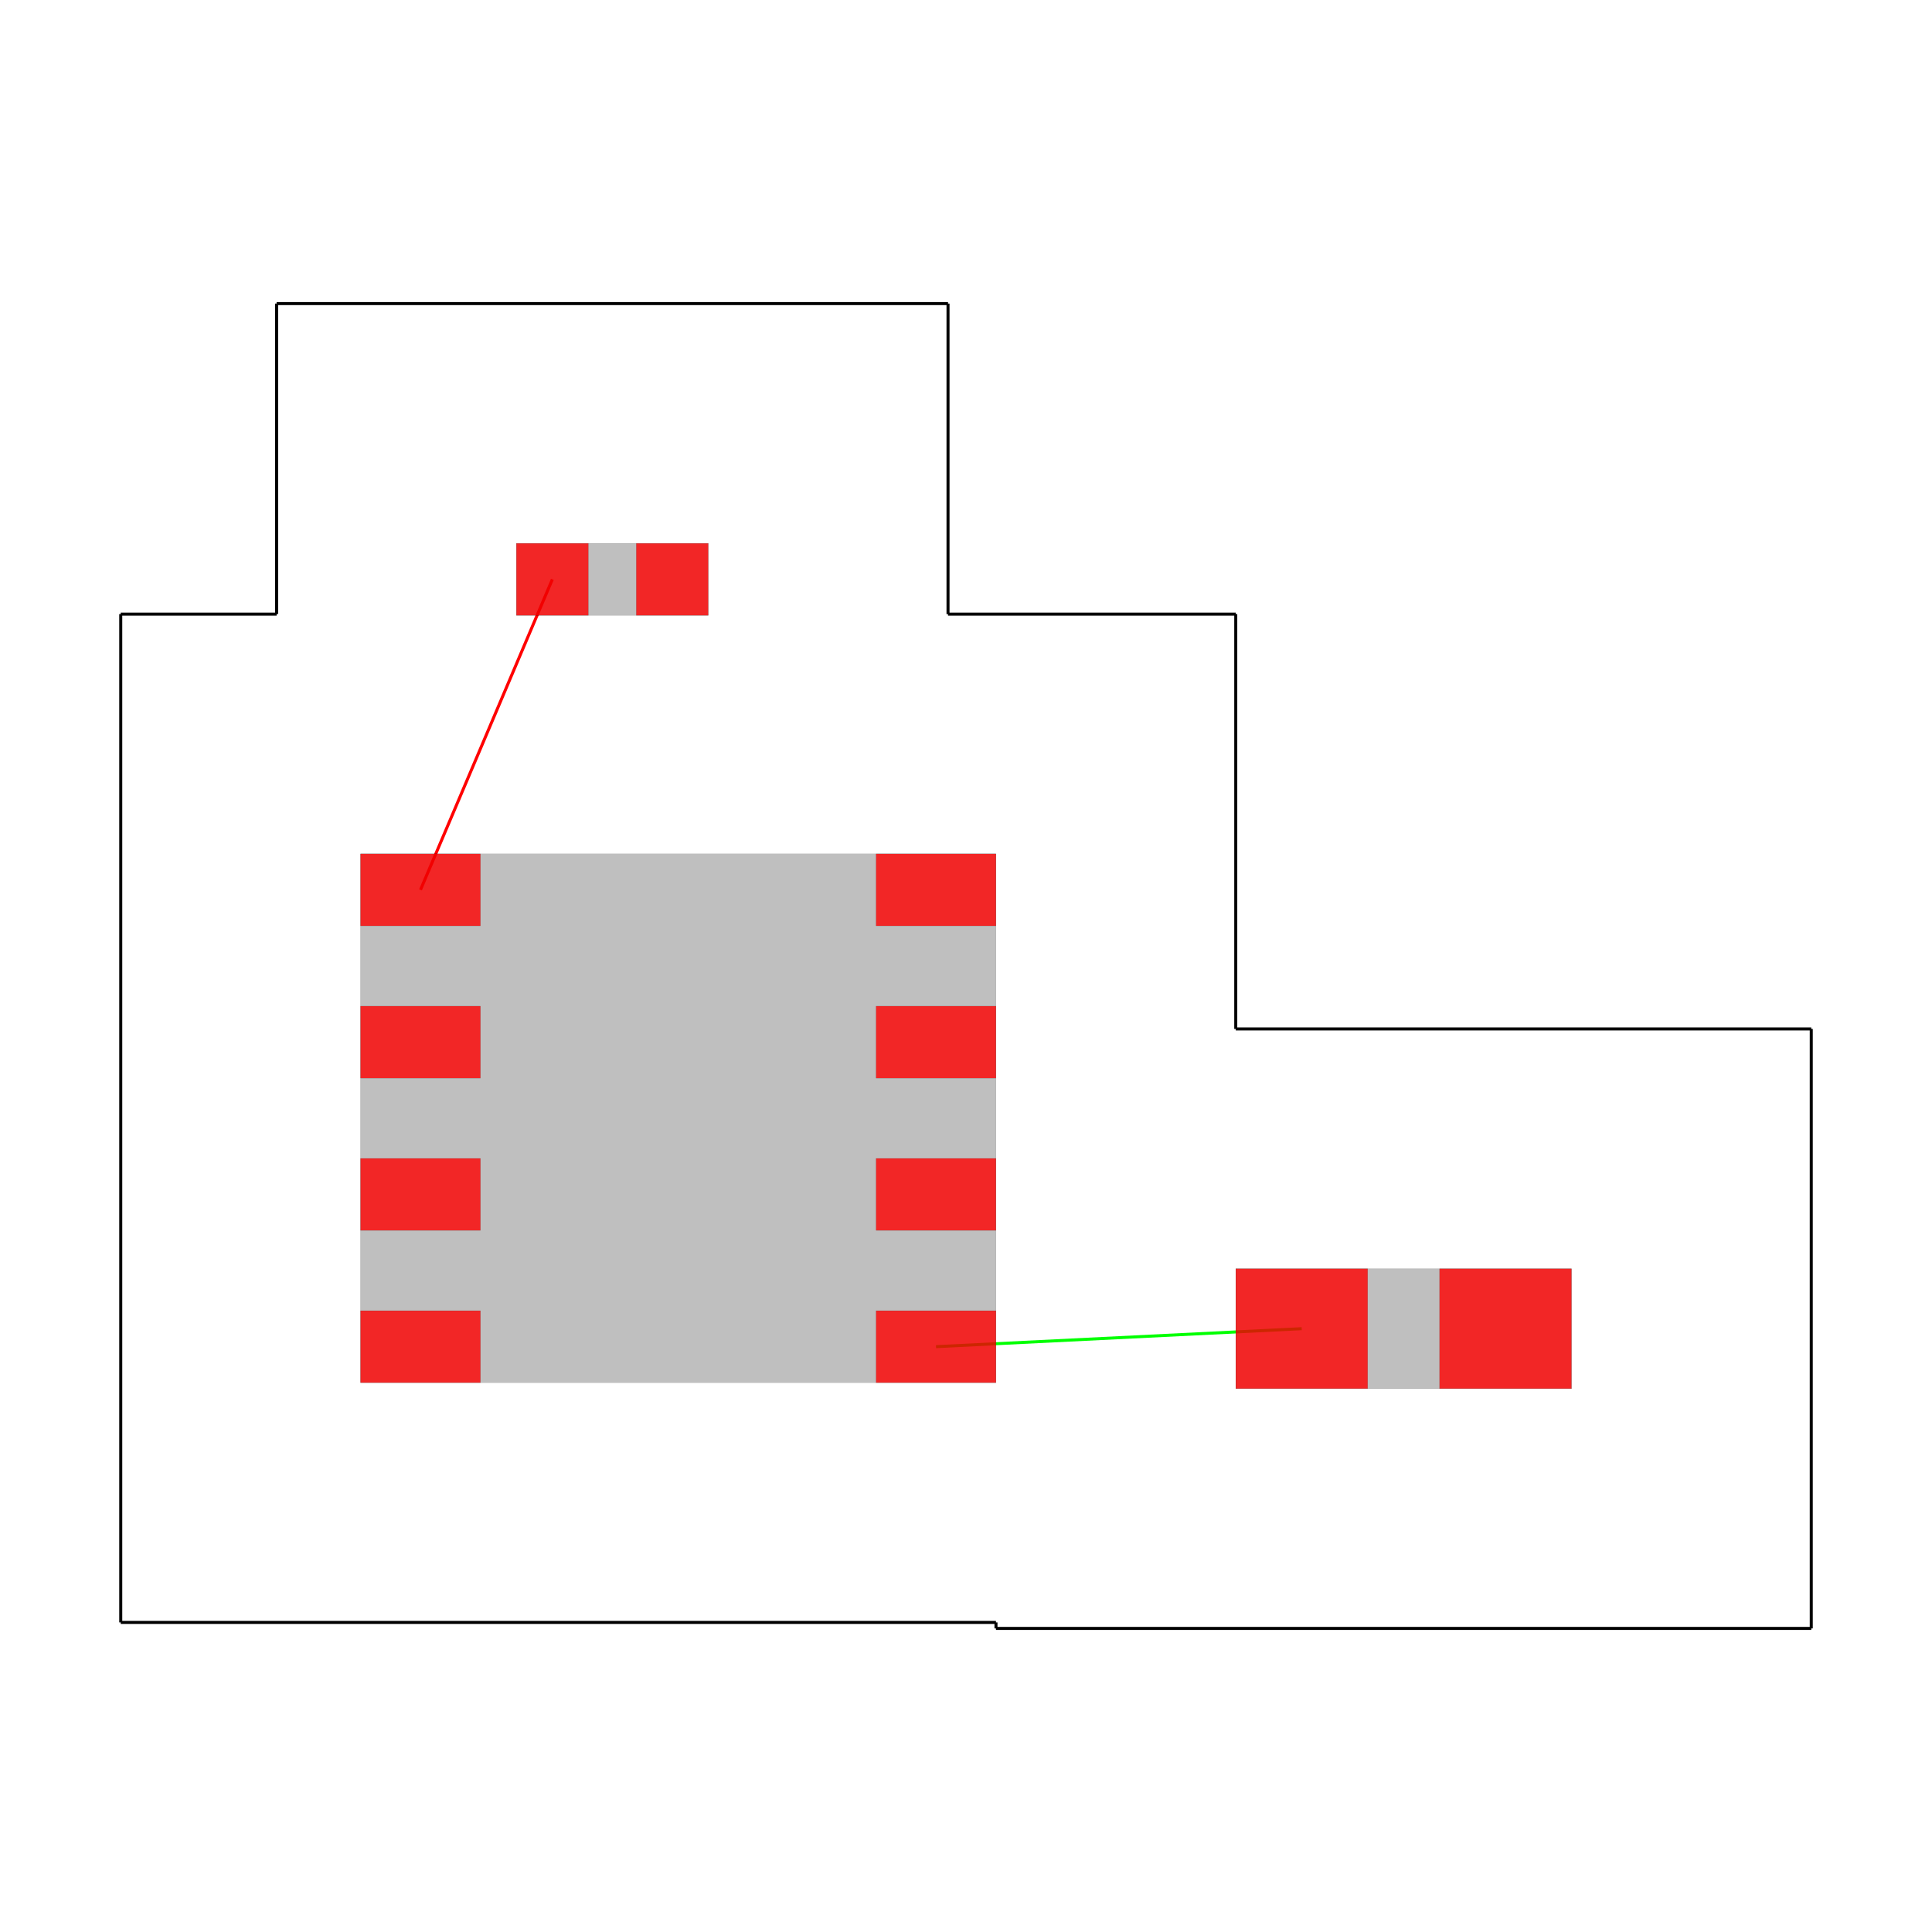
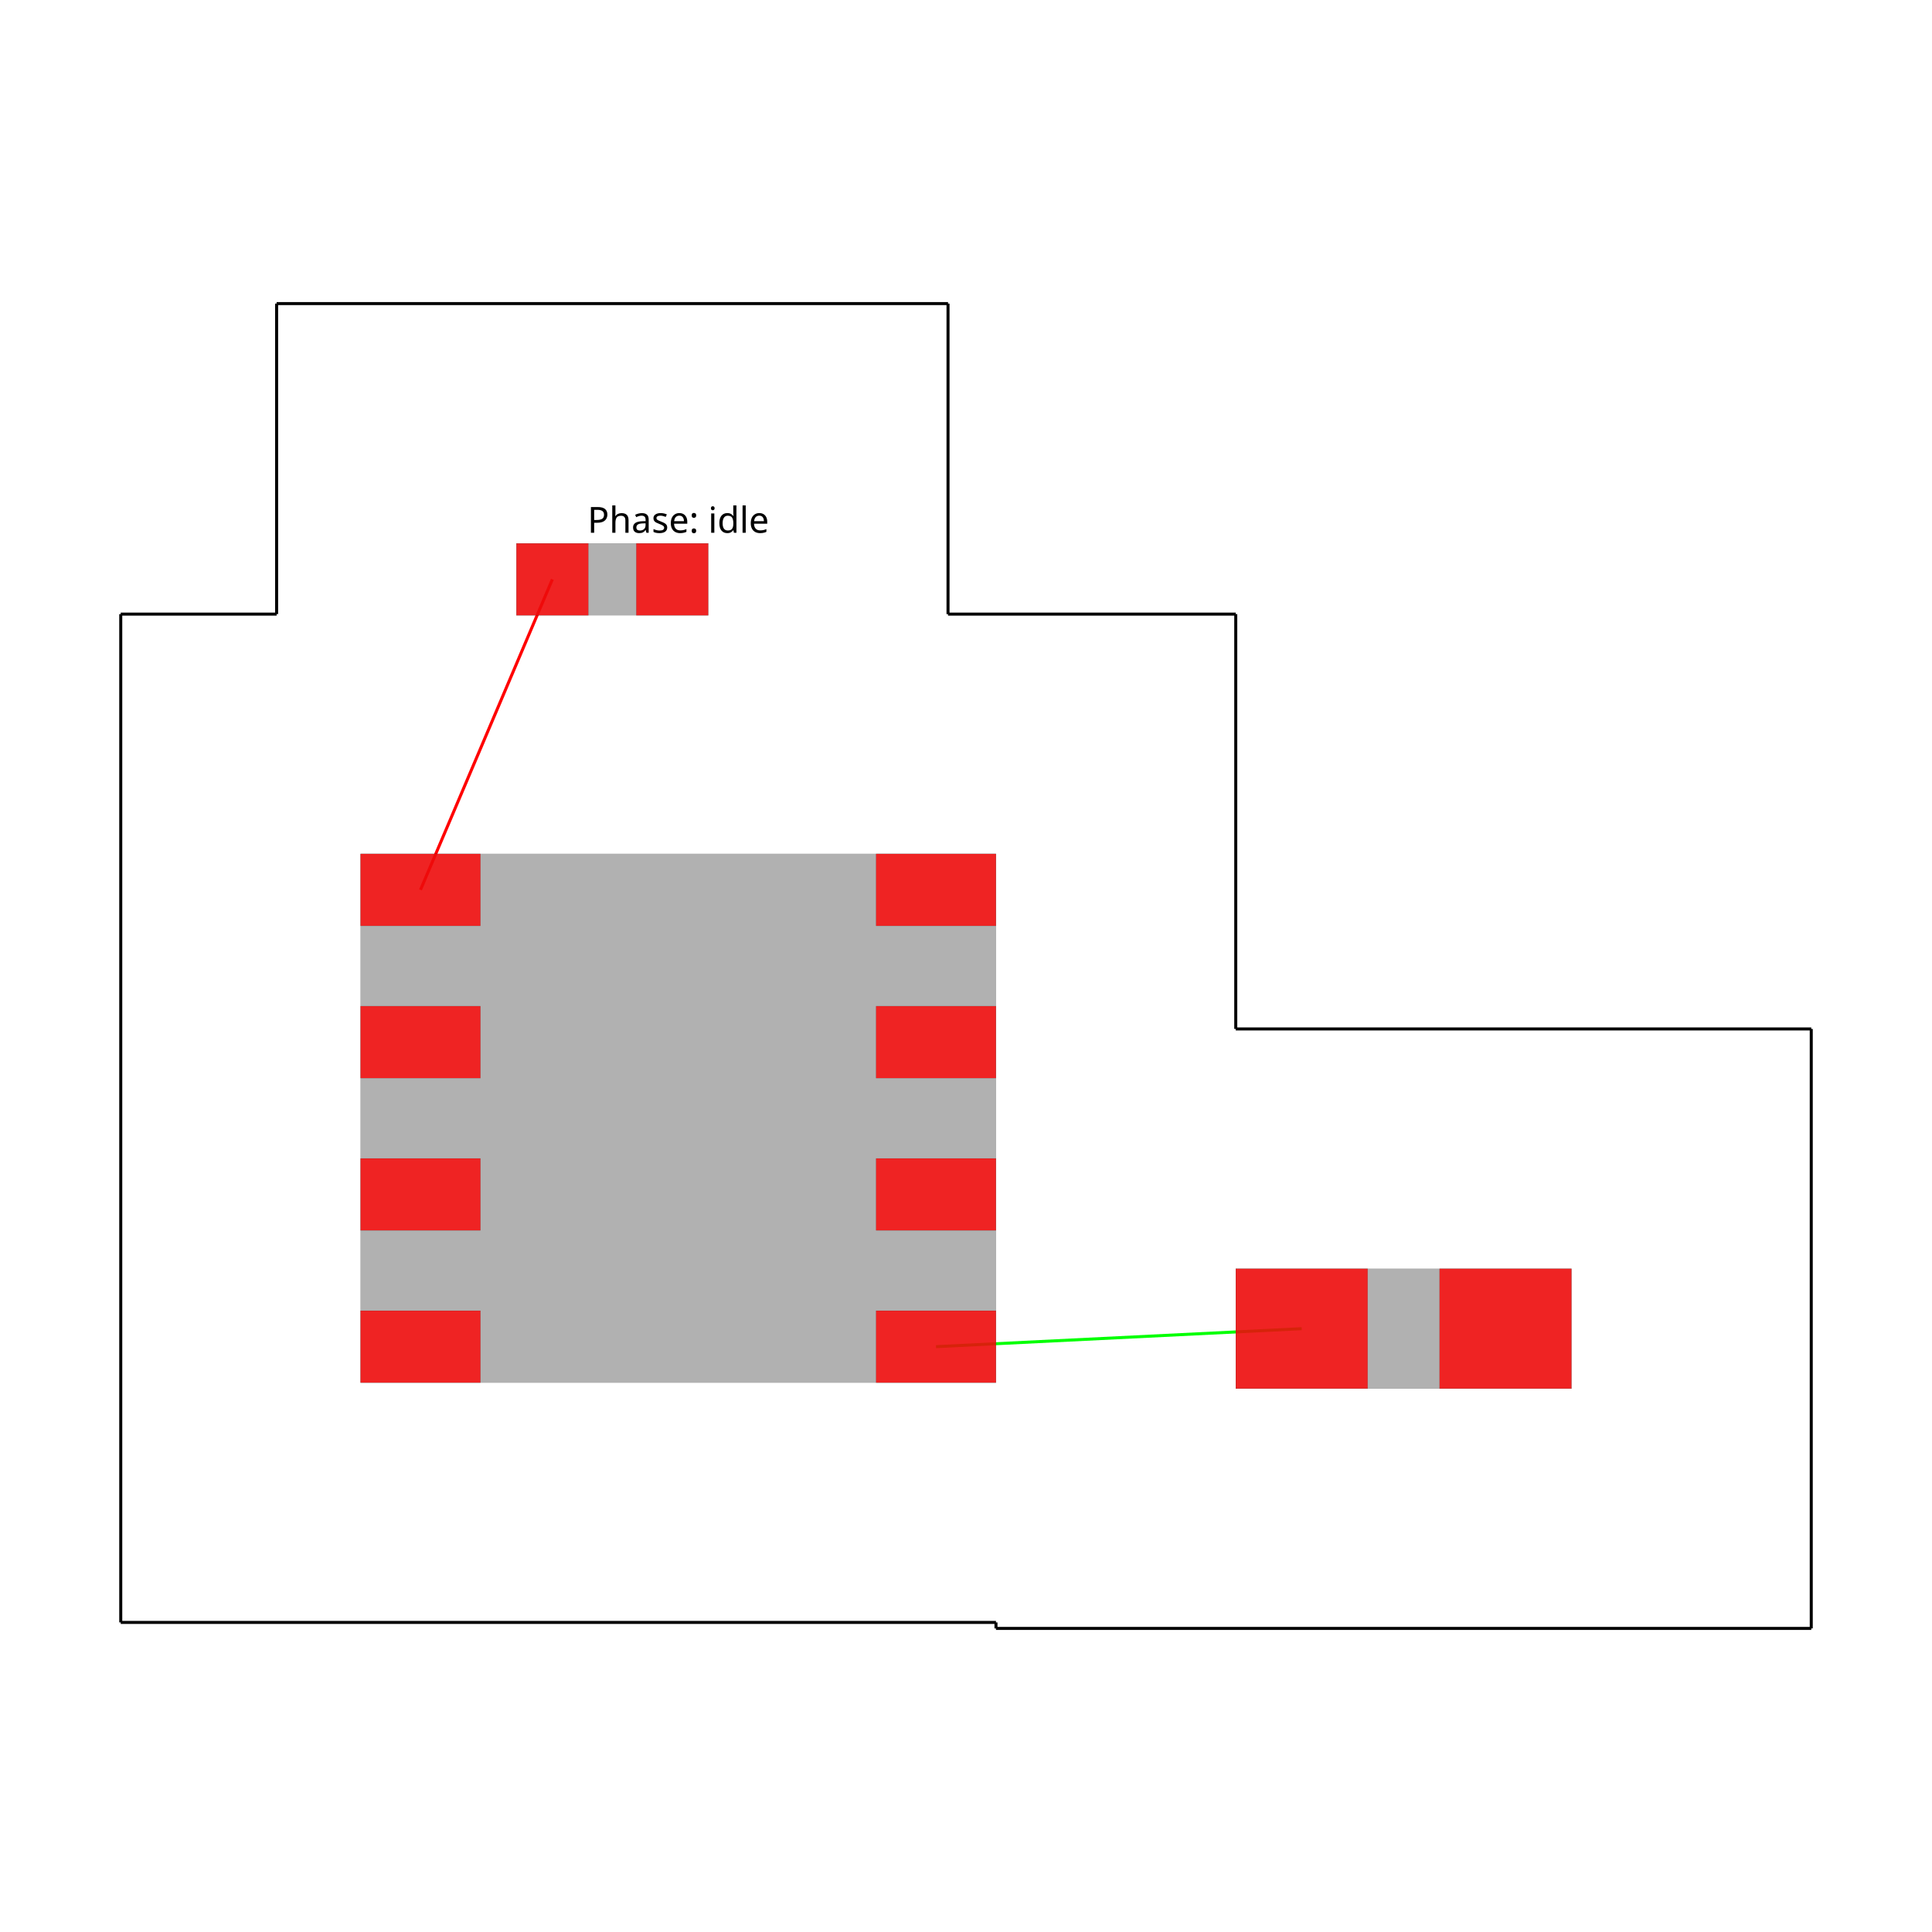
<svg xmlns="http://www.w3.org/2000/svg" width="640" height="640" viewBox="0 0 640 640">
  <rect width="100%" height="100%" fill="white" />
  <g>
    <polyline data-points="-2.15,1.905 -1.0500000000000007,4.495000000000001" data-type="line" data-label="" points="139.291,294.78 182.979,191.915" fill="none" stroke="hsl(0, 100%, 50%)" stroke-width="1" />
  </g>
  <g>
    <polyline data-points="2.15,-1.905 5.199999999999999,-1.754999999999999" data-type="line" data-label="" points="310.071,446.099 431.206,440.142" fill="none" stroke="hsl(120, 100%, 50%)" stroke-width="1" />
  </g>
  <g>
    <polyline data-points="2.6499999999999986,-4.205 2.6499999999999986,-4.254999999999999" data-type="line" data-label="" points="329.929,537.447 329.929,539.433" fill="none" stroke="black" stroke-width="1" />
  </g>
  <g>
    <polyline data-points="2.6499999999999986,-4.254999999999999 9.45,-4.254999999999999" data-type="line" data-label="" points="329.929,539.433 600,539.433" fill="none" stroke="black" stroke-width="1" />
  </g>
  <g>
    <polyline data-points="9.45,-4.254999999999999 9.45,0.745000000000001" data-type="line" data-label="" points="600,539.433 600,340.851" fill="none" stroke="black" stroke-width="1" />
  </g>
  <g>
    <polyline data-points="9.45,0.745000000000001 4.65,0.745000000000001" data-type="line" data-label="" points="600,340.851 409.362,340.851" fill="none" stroke="black" stroke-width="1" />
  </g>
  <g>
    <polyline data-points="4.65,0.745000000000001 4.65,4.205" data-type="line" data-label="" points="409.362,340.851 409.362,203.433" fill="none" stroke="black" stroke-width="1" />
  </g>
  <g>
    <polyline data-points="4.65,4.205 2.249999999999999,4.205" data-type="line" data-label="" points="409.362,203.433 314.043,203.433" fill="none" stroke="black" stroke-width="1" />
  </g>
  <g>
    <polyline data-points="2.249999999999999,4.205 2.249999999999999,6.795000000000001" data-type="line" data-label="" points="314.043,203.433 314.043,100.567" fill="none" stroke="black" stroke-width="1" />
  </g>
  <g>
    <polyline data-points="2.249999999999999,6.795000000000001 -3.3500000000000005,6.795000000000001" data-type="line" data-label="" points="314.043,100.567 91.631,100.567" fill="none" stroke="black" stroke-width="1" />
  </g>
  <g>
    <polyline data-points="-3.3500000000000005,6.795000000000001 -3.3500000000000005,4.205" data-type="line" data-label="" points="91.631,100.567 91.631,203.433" fill="none" stroke="black" stroke-width="1" />
  </g>
  <g>
    <polyline data-points="-3.3500000000000005,4.205 -4.65,4.205" data-type="line" data-label="" points="91.631,203.433 40,203.433" fill="none" stroke="black" stroke-width="1" />
  </g>
  <g>
    <polyline data-points="-4.65,4.205 -4.65,-4.205" data-type="line" data-label="" points="40,203.433 40,537.447" fill="none" stroke="black" stroke-width="1" />
  </g>
  <g>
    <polyline data-points="-4.65,-4.205 2.6499999999999986,-4.205" data-type="line" data-label="" points="40,537.447 329.929,537.447" fill="none" stroke="black" stroke-width="1" />
  </g>
  <g>
-     <rect data-type="rect" data-label="pcb_component_0 ccwRotationOffset: 0.0°" data-x="0" data-y="0" x="119.433" y="282.865" width="210.496" height="175.149" fill="rgba(0,0,0,0.25)" stroke="black" stroke-width="0.025" />
+     <rect data-type="rect" data-label="pcb_component_0 ccwRotationOffset: 0.0°" data-x="0" data-y="0" x="119.433" y="282.865" width="210.496" height="175.149" fill="rgba(100,100,100,0.5)" stroke="#333333" stroke-width="0.025" />
  </g>
  <g>
    <rect data-type="rect" data-label="pcb_smtpad_0 unnamedsubcircuit121_connectivity_net0" data-x="-2.15" data-y="1.905" x="119.433" y="282.865" width="39.716" height="23.83" fill="rgba(255,0,0,0.8)" stroke="black" stroke-width="0.025" />
  </g>
  <g>
    <rect data-type="rect" data-label="pcb_smtpad_1 unnamed0" data-x="-2.15" data-y="0.635" x="119.433" y="333.305" width="39.716" height="23.83" fill="rgba(255,0,0,0.8)" stroke="black" stroke-width="0.025" />
  </g>
  <g>
    <rect data-type="rect" data-label="pcb_smtpad_2 unnamed1" data-x="-2.15" data-y="-0.635" x="119.433" y="383.745" width="39.716" height="23.83" fill="rgba(255,0,0,0.8)" stroke="black" stroke-width="0.025" />
  </g>
  <g>
    <rect data-type="rect" data-label="pcb_smtpad_3 unnamed2" data-x="-2.15" data-y="-1.905" x="119.433" y="434.184" width="39.716" height="23.83" fill="rgba(255,0,0,0.8)" stroke="black" stroke-width="0.025" />
  </g>
  <g>
    <rect data-type="rect" data-label="pcb_smtpad_4 unnamedsubcircuit121_connectivity_net1" data-x="2.15" data-y="-1.905" x="290.213" y="434.184" width="39.716" height="23.83" fill="rgba(255,0,0,0.8)" stroke="black" stroke-width="0.025" />
  </g>
  <g>
    <rect data-type="rect" data-label="pcb_smtpad_5 unnamed3" data-x="2.15" data-y="-0.635" x="290.213" y="383.745" width="39.716" height="23.83" fill="rgba(255,0,0,0.8)" stroke="black" stroke-width="0.025" />
  </g>
  <g>
    <rect data-type="rect" data-label="pcb_smtpad_6 unnamed4" data-x="2.15" data-y="0.635" x="290.213" y="333.305" width="39.716" height="23.83" fill="rgba(255,0,0,0.8)" stroke="black" stroke-width="0.025" />
  </g>
  <g>
    <rect data-type="rect" data-label="pcb_smtpad_7 unnamed5" data-x="2.15" data-y="1.905" x="290.213" y="282.865" width="39.716" height="23.83" fill="rgba(255,0,0,0.8)" stroke="black" stroke-width="0.025" />
  </g>
  <g>
-     <rect data-type="rect" data-label="pcb_component_1 ccwRotationOffset: 0.0°" data-x="-0.5500000000000007" data-y="4.495000000000001" x="171.064" y="180" width="63.546" height="23.83" fill="rgba(0,0,0,0.25)" stroke="black" stroke-width="0.025" />
+     <rect data-type="rect" data-label="pcb_component_1 ccwRotationOffset: 0.0°" data-x="-0.5500000000000007" data-y="4.495000000000001" x="171.064" y="180" width="63.546" height="23.83" fill="rgba(100,100,100,0.5)" stroke="#333333" stroke-width="0.025" />
  </g>
  <g>
    <rect data-type="rect" data-label="pcb_smtpad_8 unnamedsubcircuit121_connectivity_net0" data-x="-1.0500000000000007" data-y="4.495000000000001" x="171.064" y="180" width="23.83" height="23.83" fill="rgba(255,0,0,0.8)" stroke="black" stroke-width="0.025" />
  </g>
  <g>
    <rect data-type="rect" data-label="pcb_smtpad_9 unnamed6" data-x="-0.05000000000000071" data-y="4.495000000000001" x="210.78" y="180" width="23.83" height="23.83" fill="rgba(255,0,0,0.8)" stroke="black" stroke-width="0.025" />
  </g>
  <g>
-     <rect data-type="rect" data-label="pcb_component_2 ccwRotationOffset: 0.0°" data-x="6.049999999999999" data-y="-1.754999999999999" x="409.362" y="420.284" width="111.206" height="39.716" fill="rgba(0,0,0,0.25)" stroke="black" stroke-width="0.025" />
+     <rect data-type="rect" data-label="pcb_component_2 ccwRotationOffset: 0.0°" data-x="6.049999999999999" data-y="-1.754999999999999" x="409.362" y="420.284" width="111.206" height="39.716" fill="rgba(100,100,100,0.5)" stroke="#333333" stroke-width="0.025" />
  </g>
  <g>
    <rect data-type="rect" data-label="pcb_smtpad_10 unnamedsubcircuit121_connectivity_net1" data-x="5.199999999999999" data-y="-1.754999999999999" x="409.362" y="420.284" width="43.688" height="39.716" fill="rgba(255,0,0,0.8)" stroke="black" stroke-width="0.025" />
  </g>
  <g>
    <rect data-type="rect" data-label="pcb_smtpad_11 unnamed7" data-x="6.899999999999999" data-y="-1.754999999999999" x="476.879" y="420.284" width="43.688" height="39.716" fill="rgba(255,0,0,0.8)" stroke="black" stroke-width="0.025" />
  </g>
+   <text data-type="text" data-label="Phase: idle" data-x="0" data-y="5" x="224.681" y="171.858" fill="black" font-size="11.915" font-family="sans-serif" text-anchor="middle" dominant-baseline="central">Phase: idle</text>
  <g id="crosshair" style="display: none">
    <line id="crosshair-h" y1="0" y2="640" stroke="#666" stroke-width="0.5" />
    <line id="crosshair-v" x1="0" x2="640" stroke="#666" stroke-width="0.5" />
    <text id="coordinates" font-family="monospace" font-size="12" fill="#666" />
  </g>
</svg>
